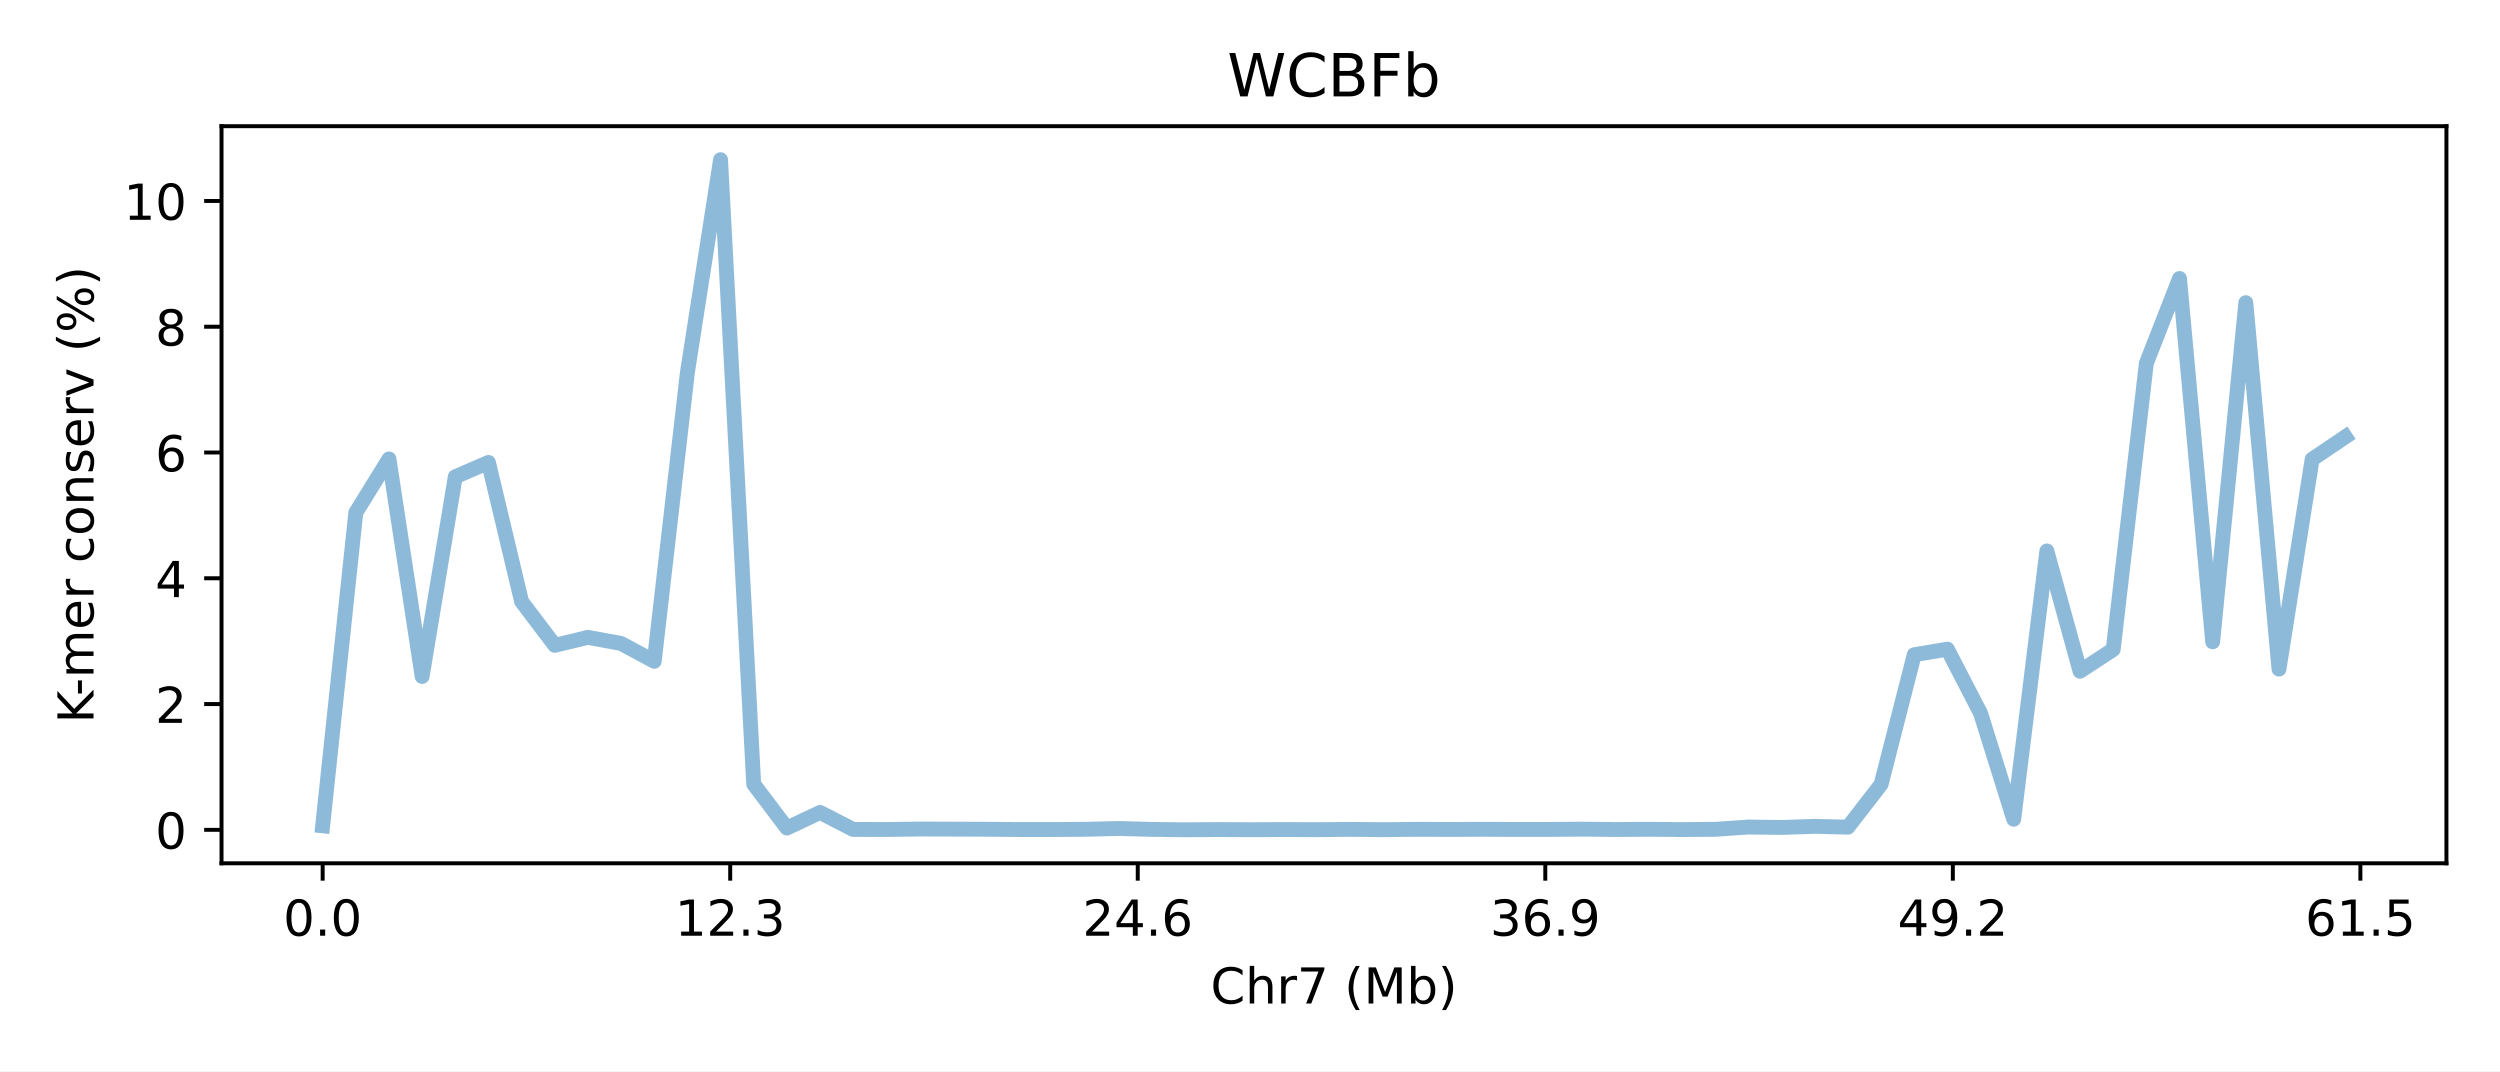
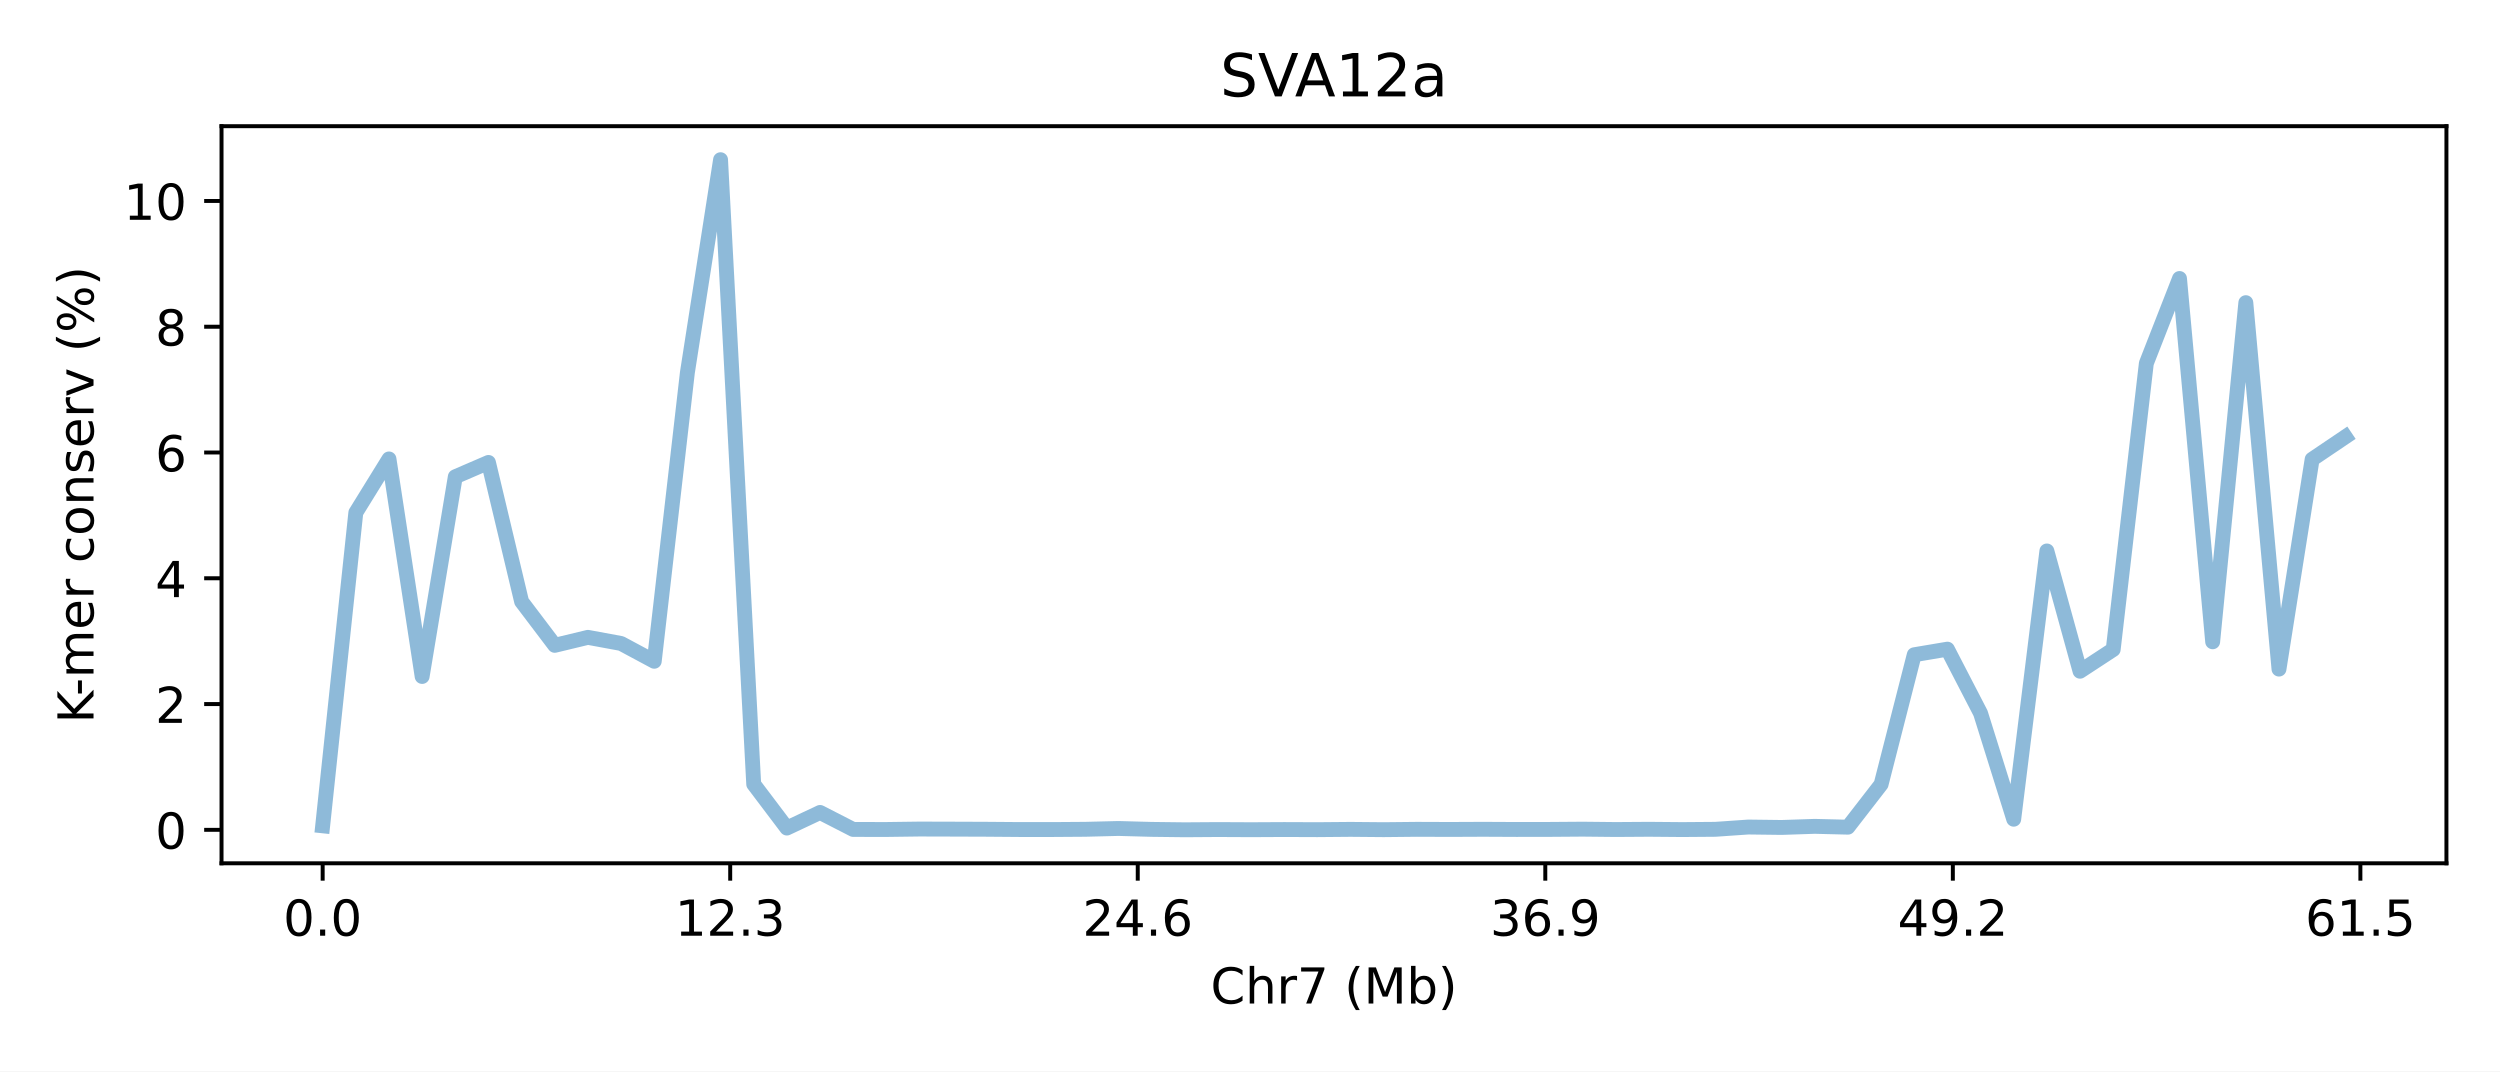
<svg xmlns="http://www.w3.org/2000/svg" xmlns:xlink="http://www.w3.org/1999/xlink" width="504pt" height="216pt" viewBox="0 0 504 216" version="1.1">
  <defs>
    <style type="text/css">*{stroke-linejoin: round; stroke-linecap: butt}</style>
  </defs>
  <g id="figure_1">
    <g id="patch_1">
      <path d="M 0 216  L 504 216  L 504 0  L 0 0  z " style="fill: #ffffff" />
    </g>
    <g id="axes_1">
      <g id="patch_2">
        <path d="M 44.66 174.04  L 493.2 174.04  L 493.2 25.44  L 44.66 25.44  z " style="fill: #ffffff" />
      </g>
      <g id="matplotlib.axis_1">
        <g id="xtick_1">
          <g id="line2d_1">
            <defs>
-               <path id="mfb480f0f99" d="M 0 0  L 0 3.5  " style="stroke: #000000; stroke-width: 0.8" />
+               <path id="m5f92cf9e1b" d="M 0 0  L 0 3.5  " style="stroke: #000000; stroke-width: 0.8" />
            </defs>
            <g>
-               <use xlink:href="#mfb480f0f99" x="65.048" y="174.04" style="stroke: #000000; stroke-width: 0.8" />
+               <use xlink:href="#m5f92cf9e1b" x="65.048" y="174.04" style="stroke: #000000; stroke-width: 0.8" />
            </g>
          </g>
          <g id="text_1">
            <g transform="translate(57.09662 188.6384) scale(0.1 -0.1)">
              <defs>
                <path id="DejaVuSans-30" d="M 2034 4250  Q 1547 4250 1301 3770  Q 1056 3291 1056 2328  Q 1056 1369 1301 889  Q 1547 409 2034 409  Q 2525 409 2770 889  Q 3016 1369 3016 2328  Q 3016 3291 2770 3770  Q 2525 4250 2034 4250  z M 2034 4750  Q 2819 4750 3233 4129  Q 3647 3509 3647 2328  Q 3647 1150 3233 529  Q 2819 -91 2034 -91  Q 1250 -91 836 529  Q 422 1150 422 2328  Q 422 3509 836 4129  Q 1250 4750 2034 4750  z " transform="scale(0.015625)" />
                <path id="DejaVuSans-2e" d="M 684 794  L 1344 794  L 1344 0  L 684 0  L 684 794  z " transform="scale(0.015625)" />
              </defs>
              <use xlink:href="#DejaVuSans-30" />
              <use xlink:href="#DejaVuSans-2e" x="63.623" />
              <use xlink:href="#DejaVuSans-30" x="95.41" />
            </g>
          </g>
        </g>
        <g id="xtick_2">
          <g id="line2d_2">
            <g>
-               <use xlink:href="#mfb480f0f99" x="147.209" y="174.04" style="stroke: #000000; stroke-width: 0.8" />
+               <use xlink:href="#m5f92cf9e1b" x="147.209" y="174.04" style="stroke: #000000; stroke-width: 0.8" />
            </g>
          </g>
          <g id="text_2">
            <g transform="translate(136.0764 188.6384) scale(0.1 -0.1)">
              <defs>
                <path id="DejaVuSans-31" d="M 794 531  L 1825 531  L 1825 4091  L 703 3866  L 703 4441  L 1819 4666  L 2450 4666  L 2450 531  L 3481 531  L 3481 0  L 794 0  L 794 531  z " transform="scale(0.015625)" />
                <path id="DejaVuSans-32" d="M 1228 531  L 3431 531  L 3431 0  L 469 0  L 469 531  Q 828 903 1448 1529  Q 2069 2156 2228 2338  Q 2531 2678 2651 2914  Q 2772 3150 2772 3378  Q 2772 3750 2511 3984  Q 2250 4219 1831 4219  Q 1534 4219 1204 4116  Q 875 4013 500 3803  L 500 4441  Q 881 4594 1212 4672  Q 1544 4750 1819 4750  Q 2544 4750 2975 4387  Q 3406 4025 3406 3419  Q 3406 3131 3298 2873  Q 3191 2616 2906 2266  Q 2828 2175 2409 1742  Q 1991 1309 1228 531  z " transform="scale(0.015625)" />
                <path id="DejaVuSans-33" d="M 2597 2516  Q 3050 2419 3304 2112  Q 3559 1806 3559 1356  Q 3559 666 3084 287  Q 2609 -91 1734 -91  Q 1441 -91 1130 -33  Q 819 25 488 141  L 488 750  Q 750 597 1062 519  Q 1375 441 1716 441  Q 2309 441 2620 675  Q 2931 909 2931 1356  Q 2931 1769 2642 2001  Q 2353 2234 1838 2234  L 1294 2234  L 1294 2753  L 1863 2753  Q 2328 2753 2575 2939  Q 2822 3125 2822 3475  Q 2822 3834 2567 4026  Q 2313 4219 1838 4219  Q 1578 4219 1281 4162  Q 984 4106 628 3988  L 628 4550  Q 988 4650 1302 4700  Q 1616 4750 1894 4750  Q 2613 4750 3031 4423  Q 3450 4097 3450 3541  Q 3450 3153 3228 2886  Q 3006 2619 2597 2516  z " transform="scale(0.015625)" />
              </defs>
              <use xlink:href="#DejaVuSans-31" />
              <use xlink:href="#DejaVuSans-32" x="63.623" />
              <use xlink:href="#DejaVuSans-2e" x="127.246" />
              <use xlink:href="#DejaVuSans-33" x="159.033" />
            </g>
          </g>
        </g>
        <g id="xtick_3">
          <g id="line2d_3">
            <g>
-               <use xlink:href="#mfb480f0f99" x="229.37" y="174.04" style="stroke: #000000; stroke-width: 0.8" />
+               <use xlink:href="#m5f92cf9e1b" x="229.37" y="174.04" style="stroke: #000000; stroke-width: 0.8" />
            </g>
          </g>
          <g id="text_3">
            <g transform="translate(218.2375 188.6384) scale(0.1 -0.1)">
              <defs>
                <path id="DejaVuSans-34" d="M 2419 4116  L 825 1625  L 2419 1625  L 2419 4116  z M 2253 4666  L 3047 4666  L 3047 1625  L 3713 1625  L 3713 1100  L 3047 1100  L 3047 0  L 2419 0  L 2419 1100  L 313 1100  L 313 1709  L 2253 4666  z " transform="scale(0.015625)" />
                <path id="DejaVuSans-36" d="M 2113 2584  Q 1688 2584 1439 2293  Q 1191 2003 1191 1497  Q 1191 994 1439 701  Q 1688 409 2113 409  Q 2538 409 2786 701  Q 3034 994 3034 1497  Q 3034 2003 2786 2293  Q 2538 2584 2113 2584  z M 3366 4563  L 3366 3988  Q 3128 4100 2886 4159  Q 2644 4219 2406 4219  Q 1781 4219 1451 3797  Q 1122 3375 1075 2522  Q 1259 2794 1537 2939  Q 1816 3084 2150 3084  Q 2853 3084 3261 2657  Q 3669 2231 3669 1497  Q 3669 778 3244 343  Q 2819 -91 2113 -91  Q 1303 -91 875 529  Q 447 1150 447 2328  Q 447 3434 972 4092  Q 1497 4750 2381 4750  Q 2619 4750 2861 4703  Q 3103 4656 3366 4563  z " transform="scale(0.015625)" />
              </defs>
              <use xlink:href="#DejaVuSans-32" />
              <use xlink:href="#DejaVuSans-34" x="63.623" />
              <use xlink:href="#DejaVuSans-2e" x="127.246" />
              <use xlink:href="#DejaVuSans-36" x="159.033" />
            </g>
          </g>
        </g>
        <g id="xtick_4">
          <g id="line2d_4">
            <g>
-               <use xlink:href="#mfb480f0f99" x="311.531" y="174.04" style="stroke: #000000; stroke-width: 0.8" />
+               <use xlink:href="#m5f92cf9e1b" x="311.531" y="174.04" style="stroke: #000000; stroke-width: 0.8" />
            </g>
          </g>
          <g id="text_4">
            <g transform="translate(300.3985 188.6384) scale(0.1 -0.1)">
              <defs>
                <path id="DejaVuSans-39" d="M 703 97  L 703 672  Q 941 559 1184 500  Q 1428 441 1663 441  Q 2288 441 2617 861  Q 2947 1281 2994 2138  Q 2813 1869 2534 1725  Q 2256 1581 1919 1581  Q 1219 1581 811 2004  Q 403 2428 403 3163  Q 403 3881 828 4315  Q 1253 4750 1959 4750  Q 2769 4750 3195 4129  Q 3622 3509 3622 2328  Q 3622 1225 3098 567  Q 2575 -91 1691 -91  Q 1453 -91 1209 -44  Q 966 3 703 97  z M 1959 2075  Q 2384 2075 2632 2365  Q 2881 2656 2881 3163  Q 2881 3666 2632 3958  Q 2384 4250 1959 4250  Q 1534 4250 1286 3958  Q 1038 3666 1038 3163  Q 1038 2656 1286 2365  Q 1534 2075 1959 2075  z " transform="scale(0.015625)" />
              </defs>
              <use xlink:href="#DejaVuSans-33" />
              <use xlink:href="#DejaVuSans-36" x="63.623" />
              <use xlink:href="#DejaVuSans-2e" x="127.246" />
              <use xlink:href="#DejaVuSans-39" x="159.033" />
            </g>
          </g>
        </g>
        <g id="xtick_5">
          <g id="line2d_5">
            <g>
-               <use xlink:href="#mfb480f0f99" x="393.692" y="174.04" style="stroke: #000000; stroke-width: 0.8" />
+               <use xlink:href="#m5f92cf9e1b" x="393.692" y="174.04" style="stroke: #000000; stroke-width: 0.8" />
            </g>
          </g>
          <g id="text_5">
            <g transform="translate(382.5596 188.6384) scale(0.1 -0.1)">
              <use xlink:href="#DejaVuSans-34" />
              <use xlink:href="#DejaVuSans-39" x="63.623" />
              <use xlink:href="#DejaVuSans-2e" x="127.246" />
              <use xlink:href="#DejaVuSans-32" x="159.033" />
            </g>
          </g>
        </g>
        <g id="xtick_6">
          <g id="line2d_6">
            <g>
-               <use xlink:href="#mfb480f0f99" x="475.853" y="174.04" style="stroke: #000000; stroke-width: 0.8" />
+               <use xlink:href="#m5f92cf9e1b" x="475.853" y="174.04" style="stroke: #000000; stroke-width: 0.8" />
            </g>
          </g>
          <g id="text_6">
            <g transform="translate(464.7206 188.6384) scale(0.1 -0.1)">
              <defs>
                <path id="DejaVuSans-35" d="M 691 4666  L 3169 4666  L 3169 4134  L 1269 4134  L 1269 2991  Q 1406 3038 1543 3061  Q 1681 3084 1819 3084  Q 2600 3084 3056 2656  Q 3513 2228 3513 1497  Q 3513 744 3044 326  Q 2575 -91 1722 -91  Q 1428 -91 1123 -41  Q 819 9 494 109  L 494 744  Q 775 591 1075 516  Q 1375 441 1709 441  Q 2250 441 2565 725  Q 2881 1009 2881 1497  Q 2881 1984 2565 2268  Q 2250 2553 1709 2553  Q 1456 2553 1204 2497  Q 953 2441 691 2322  L 691 4666  z " transform="scale(0.015625)" />
              </defs>
              <use xlink:href="#DejaVuSans-36" />
              <use xlink:href="#DejaVuSans-31" x="63.623" />
              <use xlink:href="#DejaVuSans-2e" x="127.246" />
              <use xlink:href="#DejaVuSans-35" x="159.033" />
            </g>
          </g>
        </g>
        <g id="text_7">
          <g transform="translate(244.0542 202.3166) scale(0.1 -0.1)">
            <defs>
              <path id="DejaVuSans-43" d="M 4122 4306  L 4122 3641  Q 3803 3938 3442 4084  Q 3081 4231 2675 4231  Q 1875 4231 1450 3742  Q 1025 3253 1025 2328  Q 1025 1406 1450 917  Q 1875 428 2675 428  Q 3081 428 3442 575  Q 3803 722 4122 1019  L 4122 359  Q 3791 134 3420 21  Q 3050 -91 2638 -91  Q 1578 -91 968 557  Q 359 1206 359 2328  Q 359 3453 968 4101  Q 1578 4750 2638 4750  Q 3056 4750 3426 4639  Q 3797 4528 4122 4306  z " transform="scale(0.015625)" />
              <path id="DejaVuSans-68" d="M 3513 2113  L 3513 0  L 2938 0  L 2938 2094  Q 2938 2591 2744 2837  Q 2550 3084 2163 3084  Q 1697 3084 1428 2787  Q 1159 2491 1159 1978  L 1159 0  L 581 0  L 581 4863  L 1159 4863  L 1159 2956  Q 1366 3272 1645 3428  Q 1925 3584 2291 3584  Q 2894 3584 3203 3211  Q 3513 2838 3513 2113  z " transform="scale(0.015625)" />
              <path id="DejaVuSans-72" d="M 2631 2963  Q 2534 3019 2420 3045  Q 2306 3072 2169 3072  Q 1681 3072 1420 2755  Q 1159 2438 1159 1844  L 1159 0  L 581 0  L 581 3500  L 1159 3500  L 1159 2956  Q 1341 3275 1631 3429  Q 1922 3584 2338 3584  Q 2397 3584 2469 3576  Q 2541 3569 2628 3553  L 2631 2963  z " transform="scale(0.015625)" />
              <path id="DejaVuSans-37" d="M 525 4666  L 3525 4666  L 3525 4397  L 1831 0  L 1172 0  L 2766 4134  L 525 4134  L 525 4666  z " transform="scale(0.015625)" />
              <path id="DejaVuSans-20" transform="scale(0.015625)" />
              <path id="DejaVuSans-28" d="M 1984 4856  Q 1566 4138 1362 3434  Q 1159 2731 1159 2009  Q 1159 1288 1364 580  Q 1569 -128 1984 -844  L 1484 -844  Q 1016 -109 783 600  Q 550 1309 550 2009  Q 550 2706 781 3412  Q 1013 4119 1484 4856  L 1984 4856  z " transform="scale(0.015625)" />
              <path id="DejaVuSans-4d" d="M 628 4666  L 1569 4666  L 2759 1491  L 3956 4666  L 4897 4666  L 4897 0  L 4281 0  L 4281 4097  L 3078 897  L 2444 897  L 1241 4097  L 1241 0  L 628 0  L 628 4666  z " transform="scale(0.015625)" />
              <path id="DejaVuSans-62" d="M 3116 1747  Q 3116 2381 2855 2742  Q 2594 3103 2138 3103  Q 1681 3103 1420 2742  Q 1159 2381 1159 1747  Q 1159 1113 1420 752  Q 1681 391 2138 391  Q 2594 391 2855 752  Q 3116 1113 3116 1747  z M 1159 2969  Q 1341 3281 1617 3432  Q 1894 3584 2278 3584  Q 2916 3584 3314 3078  Q 3713 2572 3713 1747  Q 3713 922 3314 415  Q 2916 -91 2278 -91  Q 1894 -91 1617 61  Q 1341 213 1159 525  L 1159 0  L 581 0  L 581 4863  L 1159 4863  L 1159 2969  z " transform="scale(0.015625)" />
              <path id="DejaVuSans-29" d="M 513 4856  L 1013 4856  Q 1481 4119 1714 3412  Q 1947 2706 1947 2009  Q 1947 1309 1714 600  Q 1481 -109 1013 -844  L 513 -844  Q 928 -128 1133 580  Q 1338 1288 1338 2009  Q 1338 2731 1133 3434  Q 928 4138 513 4856  z " transform="scale(0.015625)" />
            </defs>
            <use xlink:href="#DejaVuSans-43" />
            <use xlink:href="#DejaVuSans-68" x="69.824" />
            <use xlink:href="#DejaVuSans-72" x="133.203" />
            <use xlink:href="#DejaVuSans-37" x="174.316" />
            <use xlink:href="#DejaVuSans-20" x="237.939" />
            <use xlink:href="#DejaVuSans-28" x="269.727" />
            <use xlink:href="#DejaVuSans-4d" x="308.74" />
            <use xlink:href="#DejaVuSans-62" x="395.02" />
            <use xlink:href="#DejaVuSans-29" x="458.496" />
          </g>
        </g>
      </g>
      <g id="matplotlib.axis_2">
        <g id="ytick_1">
          <g id="line2d_7">
            <defs>
-               <path id="m364871e36a" d="M 0 0  L -3.5 0  " style="stroke: #000000; stroke-width: 0.8" />
+               <path id="m4e7dfa4295" d="M 0 0  L -3.5 0  " style="stroke: #000000; stroke-width: 0.8" />
            </defs>
            <g>
-               <use xlink:href="#m364871e36a" x="44.66" y="167.293" style="stroke: #000000; stroke-width: 0.8" />
+               <use xlink:href="#m4e7dfa4295" x="44.66" y="167.293" style="stroke: #000000; stroke-width: 0.8" />
            </g>
          </g>
          <g id="text_8">
            <g transform="translate(31.2975 171.092) scale(0.1 -0.1)">
              <use xlink:href="#DejaVuSans-30" />
            </g>
          </g>
        </g>
        <g id="ytick_2">
          <g id="line2d_8">
            <g>
-               <use xlink:href="#m364871e36a" x="44.66" y="141.937" style="stroke: #000000; stroke-width: 0.8" />
+               <use xlink:href="#m4e7dfa4295" x="44.66" y="141.937" style="stroke: #000000; stroke-width: 0.8" />
            </g>
          </g>
          <g id="text_9">
            <g transform="translate(31.2975 145.7358) scale(0.1 -0.1)">
              <use xlink:href="#DejaVuSans-32" />
            </g>
          </g>
        </g>
        <g id="ytick_3">
          <g id="line2d_9">
            <g>
-               <use xlink:href="#m364871e36a" x="44.66" y="116.58" style="stroke: #000000; stroke-width: 0.8" />
+               <use xlink:href="#m4e7dfa4295" x="44.66" y="116.58" style="stroke: #000000; stroke-width: 0.8" />
            </g>
          </g>
          <g id="text_10">
            <g transform="translate(31.2975 120.3796) scale(0.1 -0.1)">
              <use xlink:href="#DejaVuSans-34" />
            </g>
          </g>
        </g>
        <g id="ytick_4">
          <g id="line2d_10">
            <g>
-               <use xlink:href="#m364871e36a" x="44.66" y="91.224" style="stroke: #000000; stroke-width: 0.8" />
+               <use xlink:href="#m4e7dfa4295" x="44.66" y="91.224" style="stroke: #000000; stroke-width: 0.8" />
            </g>
          </g>
          <g id="text_11">
            <g transform="translate(31.2975 95.02338) scale(0.1 -0.1)">
              <use xlink:href="#DejaVuSans-36" />
            </g>
          </g>
        </g>
        <g id="ytick_5">
          <g id="line2d_11">
            <g>
-               <use xlink:href="#m364871e36a" x="44.66" y="65.868" style="stroke: #000000; stroke-width: 0.8" />
+               <use xlink:href="#m4e7dfa4295" x="44.66" y="65.868" style="stroke: #000000; stroke-width: 0.8" />
            </g>
          </g>
          <g id="text_12">
            <g transform="translate(31.2975 69.66717) scale(0.1 -0.1)">
              <defs>
                <path id="DejaVuSans-38" d="M 2034 2216  Q 1584 2216 1326 1975  Q 1069 1734 1069 1313  Q 1069 891 1326 650  Q 1584 409 2034 409  Q 2484 409 2743 651  Q 3003 894 3003 1313  Q 3003 1734 2745 1975  Q 2488 2216 2034 2216  z M 1403 2484  Q 997 2584 770 2862  Q 544 3141 544 3541  Q 544 4100 942 4425  Q 1341 4750 2034 4750  Q 2731 4750 3128 4425  Q 3525 4100 3525 3541  Q 3525 3141 3298 2862  Q 3072 2584 2669 2484  Q 3125 2378 3379 2068  Q 3634 1759 3634 1313  Q 3634 634 3220 271  Q 2806 -91 2034 -91  Q 1263 -91 848 271  Q 434 634 434 1313  Q 434 1759 690 2068  Q 947 2378 1403 2484  z M 1172 3481  Q 1172 3119 1398 2916  Q 1625 2713 2034 2713  Q 2441 2713 2670 2916  Q 2900 3119 2900 3481  Q 2900 3844 2670 4047  Q 2441 4250 2034 4250  Q 1625 4250 1398 4047  Q 1172 3844 1172 3481  z " transform="scale(0.015625)" />
              </defs>
              <use xlink:href="#DejaVuSans-38" />
            </g>
          </g>
        </g>
        <g id="ytick_6">
          <g id="line2d_12">
            <g>
-               <use xlink:href="#m364871e36a" x="44.66" y="40.512" style="stroke: #000000; stroke-width: 0.8" />
+               <use xlink:href="#m4e7dfa4295" x="44.66" y="40.512" style="stroke: #000000; stroke-width: 0.8" />
            </g>
          </g>
          <g id="text_13">
            <g transform="translate(24.935 44.31097) scale(0.1 -0.1)">
              <use xlink:href="#DejaVuSans-31" />
              <use xlink:href="#DejaVuSans-30" x="63.623" />
            </g>
          </g>
        </g>
        <g id="text_14">
          <g transform="translate(18.85531 145.8041) rotate(-90) scale(0.1 -0.1)">
            <defs>
              <path id="DejaVuSans-4b" d="M 628 4666  L 1259 4666  L 1259 2694  L 3353 4666  L 4166 4666  L 1850 2491  L 4331 0  L 3500 0  L 1259 2247  L 1259 0  L 628 0  L 628 4666  z " transform="scale(0.015625)" />
              <path id="DejaVuSans-2d" d="M 313 2009  L 1997 2009  L 1997 1497  L 313 1497  L 313 2009  z " transform="scale(0.015625)" />
              <path id="DejaVuSans-6d" d="M 3328 2828  Q 3544 3216 3844 3400  Q 4144 3584 4550 3584  Q 5097 3584 5394 3201  Q 5691 2819 5691 2113  L 5691 0  L 5113 0  L 5113 2094  Q 5113 2597 4934 2840  Q 4756 3084 4391 3084  Q 3944 3084 3684 2787  Q 3425 2491 3425 1978  L 3425 0  L 2847 0  L 2847 2094  Q 2847 2600 2669 2842  Q 2491 3084 2119 3084  Q 1678 3084 1418 2786  Q 1159 2488 1159 1978  L 1159 0  L 581 0  L 581 3500  L 1159 3500  L 1159 2956  Q 1356 3278 1631 3431  Q 1906 3584 2284 3584  Q 2666 3584 2933 3390  Q 3200 3197 3328 2828  z " transform="scale(0.015625)" />
              <path id="DejaVuSans-65" d="M 3597 1894  L 3597 1613  L 953 1613  Q 991 1019 1311 708  Q 1631 397 2203 397  Q 2534 397 2845 478  Q 3156 559 3463 722  L 3463 178  Q 3153 47 2828 -22  Q 2503 -91 2169 -91  Q 1331 -91 842 396  Q 353 884 353 1716  Q 353 2575 817 3079  Q 1281 3584 2069 3584  Q 2775 3584 3186 3129  Q 3597 2675 3597 1894  z M 3022 2063  Q 3016 2534 2758 2815  Q 2500 3097 2075 3097  Q 1594 3097 1305 2825  Q 1016 2553 972 2059  L 3022 2063  z " transform="scale(0.015625)" />
              <path id="DejaVuSans-63" d="M 3122 3366  L 3122 2828  Q 2878 2963 2633 3030  Q 2388 3097 2138 3097  Q 1578 3097 1268 2742  Q 959 2388 959 1747  Q 959 1106 1268 751  Q 1578 397 2138 397  Q 2388 397 2633 464  Q 2878 531 3122 666  L 3122 134  Q 2881 22 2623 -34  Q 2366 -91 2075 -91  Q 1284 -91 818 406  Q 353 903 353 1747  Q 353 2603 823 3093  Q 1294 3584 2113 3584  Q 2378 3584 2631 3529  Q 2884 3475 3122 3366  z " transform="scale(0.015625)" />
              <path id="DejaVuSans-6f" d="M 1959 3097  Q 1497 3097 1228 2736  Q 959 2375 959 1747  Q 959 1119 1226 758  Q 1494 397 1959 397  Q 2419 397 2687 759  Q 2956 1122 2956 1747  Q 2956 2369 2687 2733  Q 2419 3097 1959 3097  z M 1959 3584  Q 2709 3584 3137 3096  Q 3566 2609 3566 1747  Q 3566 888 3137 398  Q 2709 -91 1959 -91  Q 1206 -91 779 398  Q 353 888 353 1747  Q 353 2609 779 3096  Q 1206 3584 1959 3584  z " transform="scale(0.015625)" />
              <path id="DejaVuSans-6e" d="M 3513 2113  L 3513 0  L 2938 0  L 2938 2094  Q 2938 2591 2744 2837  Q 2550 3084 2163 3084  Q 1697 3084 1428 2787  Q 1159 2491 1159 1978  L 1159 0  L 581 0  L 581 3500  L 1159 3500  L 1159 2956  Q 1366 3272 1645 3428  Q 1925 3584 2291 3584  Q 2894 3584 3203 3211  Q 3513 2838 3513 2113  z " transform="scale(0.015625)" />
              <path id="DejaVuSans-73" d="M 2834 3397  L 2834 2853  Q 2591 2978 2328 3040  Q 2066 3103 1784 3103  Q 1356 3103 1142 2972  Q 928 2841 928 2578  Q 928 2378 1081 2264  Q 1234 2150 1697 2047  L 1894 2003  Q 2506 1872 2764 1633  Q 3022 1394 3022 966  Q 3022 478 2636 193  Q 2250 -91 1575 -91  Q 1294 -91 989 -36  Q 684 19 347 128  L 347 722  Q 666 556 975 473  Q 1284 391 1588 391  Q 1994 391 2212 530  Q 2431 669 2431 922  Q 2431 1156 2273 1281  Q 2116 1406 1581 1522  L 1381 1569  Q 847 1681 609 1914  Q 372 2147 372 2553  Q 372 3047 722 3315  Q 1072 3584 1716 3584  Q 2034 3584 2315 3537  Q 2597 3491 2834 3397  z " transform="scale(0.015625)" />
              <path id="DejaVuSans-76" d="M 191 3500  L 800 3500  L 1894 563  L 2988 3500  L 3597 3500  L 2284 0  L 1503 0  L 191 3500  z " transform="scale(0.015625)" />
              <path id="DejaVuSans-25" d="M 4653 2053  Q 4381 2053 4226 1822  Q 4072 1591 4072 1178  Q 4072 772 4226 539  Q 4381 306 4653 306  Q 4919 306 5073 539  Q 5228 772 5228 1178  Q 5228 1588 5073 1820  Q 4919 2053 4653 2053  z M 4653 2450  Q 5147 2450 5437 2106  Q 5728 1763 5728 1178  Q 5728 594 5436 251  Q 5144 -91 4653 -91  Q 4153 -91 3862 251  Q 3572 594 3572 1178  Q 3572 1766 3864 2108  Q 4156 2450 4653 2450  z M 1428 4353  Q 1159 4353 1004 4120  Q 850 3888 850 3481  Q 850 3069 1003 2837  Q 1156 2606 1428 2606  Q 1700 2606 1854 2837  Q 2009 3069 2009 3481  Q 2009 3884 1853 4118  Q 1697 4353 1428 4353  z M 4250 4750  L 4750 4750  L 1831 -91  L 1331 -91  L 4250 4750  z M 1428 4750  Q 1922 4750 2215 4408  Q 2509 4066 2509 3481  Q 2509 2891 2217 2550  Q 1925 2209 1428 2209  Q 931 2209 642 2551  Q 353 2894 353 3481  Q 353 4063 643 4406  Q 934 4750 1428 4750  z " transform="scale(0.015625)" />
            </defs>
            <use xlink:href="#DejaVuSans-4b" />
            <use xlink:href="#DejaVuSans-2d" x="55.076" />
            <use xlink:href="#DejaVuSans-6d" x="91.16" />
            <use xlink:href="#DejaVuSans-65" x="188.572" />
            <use xlink:href="#DejaVuSans-72" x="250.096" />
            <use xlink:href="#DejaVuSans-20" x="291.209" />
            <use xlink:href="#DejaVuSans-63" x="322.996" />
            <use xlink:href="#DejaVuSans-6f" x="377.977" />
            <use xlink:href="#DejaVuSans-6e" x="439.158" />
            <use xlink:href="#DejaVuSans-73" x="502.537" />
            <use xlink:href="#DejaVuSans-65" x="554.637" />
            <use xlink:href="#DejaVuSans-72" x="616.16" />
            <use xlink:href="#DejaVuSans-76" x="657.273" />
            <use xlink:href="#DejaVuSans-20" x="716.453" />
            <use xlink:href="#DejaVuSans-28" x="748.24" />
            <use xlink:href="#DejaVuSans-25" x="787.254" />
            <use xlink:href="#DejaVuSans-29" x="882.273" />
          </g>
        </g>
      </g>
      <g id="line2d_13">
-         <path d="M 65.048 166.484  L 71.733 103.34  L 78.417 92.523  L 85.102 136.377  L 91.787 96.112  L 98.471 93.229  L 105.156 121.276  L 111.841 130.101  L 118.525 128.49  L 125.21 129.724  L 131.895 133.311  L 138.579 75.1  L 145.264 32.195  L 151.949 158.091  L 158.633 166.936  L 165.318 163.789  L 172.003 167.215  L 178.687 167.226  L 185.372 167.134  L 192.057 167.153  L 198.741 167.178  L 205.426 167.233  L 212.11 167.235  L 218.795 167.187  L 225.48 167.02  L 232.164 167.203  L 238.849 167.285  L 245.534 167.237  L 252.218 167.27  L 258.903 167.234  L 265.588 167.26  L 272.272 167.201  L 278.957 167.262  L 285.642 167.192  L 292.326 167.217  L 299.011 167.186  L 305.696 167.219  L 312.38 167.21  L 319.065 167.159  L 325.75 167.231  L 332.434 167.185  L 339.119 167.243  L 345.803 167.19  L 352.488 166.729  L 359.173 166.815  L 365.857 166.592  L 372.542 166.759  L 379.227 158.125  L 385.911 131.997  L 392.596 130.869  L 399.281 143.792  L 405.965 165.153  L 412.65 111.075  L 419.335 135.319  L 426.019 130.942  L 432.704 73.238  L 439.389 56.144  L 446.073 129.385  L 452.758 61.017  L 459.443 134.889  L 466.127 92.588  L 472.812 88.073  " clip-path="url(#p955e9dc61b)" style="fill: none; stroke: #1f77b4; stroke-opacity: 0.5; stroke-width: 3; stroke-linecap: square" />
+         <path d="M 65.048 166.484  L 71.733 103.34  L 78.417 92.523  L 85.102 136.377  L 91.787 96.112  L 98.471 93.229  L 105.156 121.276  L 111.841 130.101  L 118.525 128.49  L 125.21 129.724  L 131.895 133.311  L 138.579 75.1  L 145.264 32.195  L 151.949 158.091  L 158.633 166.936  L 165.318 163.789  L 172.003 167.215  L 178.687 167.226  L 185.372 167.134  L 192.057 167.153  L 198.741 167.178  L 205.426 167.233  L 212.11 167.235  L 218.795 167.187  L 225.48 167.02  L 232.164 167.203  L 238.849 167.285  L 245.534 167.237  L 252.218 167.27  L 258.903 167.234  L 265.588 167.26  L 272.272 167.201  L 278.957 167.262  L 285.642 167.192  L 292.326 167.217  L 299.011 167.186  L 305.696 167.219  L 312.38 167.21  L 319.065 167.159  L 325.75 167.231  L 332.434 167.185  L 339.119 167.243  L 345.803 167.19  L 352.488 166.729  L 359.173 166.815  L 365.857 166.592  L 372.542 166.759  L 379.227 158.125  L 385.911 131.997  L 392.596 130.869  L 399.281 143.792  L 405.965 165.153  L 412.65 111.075  L 419.335 135.319  L 426.019 130.942  L 432.704 73.238  L 439.389 56.144  L 446.073 129.385  L 452.758 61.017  L 459.443 134.889  L 466.127 92.588  L 472.812 88.073  " clip-path="url(#p69f95da33e)" style="fill: none; stroke: #1f77b4; stroke-opacity: 0.5; stroke-width: 3; stroke-linecap: square" />
      </g>
      <g id="patch_3">
        <path d="M 44.66 174.04  L 44.66 25.44  " style="fill: none; stroke: #000000; stroke-width: 0.8; stroke-linejoin: miter; stroke-linecap: square" />
      </g>
      <g id="patch_4">
        <path d="M 493.2 174.04  L 493.2 25.44  " style="fill: none; stroke: #000000; stroke-width: 0.8; stroke-linejoin: miter; stroke-linecap: square" />
      </g>
      <g id="patch_5">
        <path d="M 44.66 174.04  L 493.2 174.04  " style="fill: none; stroke: #000000; stroke-width: 0.8; stroke-linejoin: miter; stroke-linecap: square" />
      </g>
      <g id="patch_6">
        <path d="M 44.66 25.44  L 493.2 25.44  " style="fill: none; stroke: #000000; stroke-width: 0.8; stroke-linejoin: miter; stroke-linecap: square" />
      </g>
      <g id="text_15">
-         <g transform="translate(247.4313 19.44) scale(0.12 -0.12)">
+         <g transform="translate(245.9828 19.44) scale(0.12 -0.12)">
          <defs>
-             <path id="DejaVuSans-57" d="M 213 4666  L 850 4666  L 1831 722  L 2809 4666  L 3519 4666  L 4500 722  L 5478 4666  L 6119 4666  L 4947 0  L 4153 0  L 3169 4050  L 2175 0  L 1381 0  L 213 4666  z " transform="scale(0.015625)" />
-             <path id="DejaVuSans-42" d="M 1259 2228  L 1259 519  L 2272 519  Q 2781 519 3026 730  Q 3272 941 3272 1375  Q 3272 1813 3026 2020  Q 2781 2228 2272 2228  L 1259 2228  z M 1259 4147  L 1259 2741  L 2194 2741  Q 2656 2741 2882 2914  Q 3109 3088 3109 3444  Q 3109 3797 2882 3972  Q 2656 4147 2194 4147  L 1259 4147  z M 628 4666  L 2241 4666  Q 2963 4666 3353 4366  Q 3744 4066 3744 3513  Q 3744 3084 3544 2831  Q 3344 2578 2956 2516  Q 3422 2416 3680 2098  Q 3938 1781 3938 1306  Q 3938 681 3513 340  Q 3088 0 2303 0  L 628 0  L 628 4666  z " transform="scale(0.015625)" />
-             <path id="DejaVuSans-46" d="M 628 4666  L 3309 4666  L 3309 4134  L 1259 4134  L 1259 2759  L 3109 2759  L 3109 2228  L 1259 2228  L 1259 0  L 628 0  L 628 4666  z " transform="scale(0.015625)" />
+             <path id="DejaVuSans-53" d="M 3425 4513  L 3425 3897  Q 3066 4069 2747 4153  Q 2428 4238 2131 4238  Q 1616 4238 1336 4038  Q 1056 3838 1056 3469  Q 1056 3159 1242 3001  Q 1428 2844 1947 2747  L 2328 2669  Q 3034 2534 3370 2195  Q 3706 1856 3706 1288  Q 3706 609 3251 259  Q 2797 -91 1919 -91  Q 1588 -91 1214 -16  Q 841 59 441 206  L 441 856  Q 825 641 1194 531  Q 1563 422 1919 422  Q 2459 422 2753 634  Q 3047 847 3047 1241  Q 3047 1584 2836 1778  Q 2625 1972 2144 2069  L 1759 2144  Q 1053 2284 737 2584  Q 422 2884 422 3419  Q 422 4038 858 4394  Q 1294 4750 2059 4750  Q 2388 4750 2728 4690  Q 3069 4631 3425 4513  z " transform="scale(0.015625)" />
+             <path id="DejaVuSans-56" d="M 1831 0  L 50 4666  L 709 4666  L 2188 738  L 3669 4666  L 4325 4666  L 2547 0  L 1831 0  z " transform="scale(0.015625)" />
+             <path id="DejaVuSans-41" d="M 2188 4044  L 1331 1722  L 3047 1722  L 2188 4044  z M 1831 4666  L 2547 4666  L 4325 0  L 3669 0  L 3244 1197  L 1141 1197  L 716 0  L 50 0  L 1831 4666  z " transform="scale(0.015625)" />
+             <path id="DejaVuSans-61" d="M 2194 1759  Q 1497 1759 1228 1600  Q 959 1441 959 1056  Q 959 750 1161 570  Q 1363 391 1709 391  Q 2188 391 2477 730  Q 2766 1069 2766 1631  L 2766 1759  L 2194 1759  z M 3341 1997  L 3341 0  L 2766 0  L 2766 531  Q 2569 213 2275 61  Q 1981 -91 1556 -91  Q 1019 -91 701 211  Q 384 513 384 1019  Q 384 1609 779 1909  Q 1175 2209 1959 2209  L 2766 2209  L 2766 2266  Q 2766 2663 2505 2880  Q 2244 3097 1772 3097  Q 1472 3097 1187 3025  Q 903 2953 641 2809  L 641 3341  Q 956 3463 1253 3523  Q 1550 3584 1831 3584  Q 2591 3584 2966 3190  Q 3341 2797 3341 1997  z " transform="scale(0.015625)" />
          </defs>
-           <use xlink:href="#DejaVuSans-57" />
-           <use xlink:href="#DejaVuSans-43" x="98.877" />
-           <use xlink:href="#DejaVuSans-42" x="168.701" />
-           <use xlink:href="#DejaVuSans-46" x="237.305" />
-           <use xlink:href="#DejaVuSans-62" x="294.824" />
+           <use xlink:href="#DejaVuSans-53" />
+           <use xlink:href="#DejaVuSans-56" x="63.477" />
+           <use xlink:href="#DejaVuSans-41" x="125.51" />
+           <use xlink:href="#DejaVuSans-31" x="193.918" />
+           <use xlink:href="#DejaVuSans-32" x="257.541" />
+           <use xlink:href="#DejaVuSans-61" x="321.164" />
        </g>
      </g>
    </g>
  </g>
  <defs>
-     <clipPath id="p955e9dc61b">
+     <clipPath id="p69f95da33e">
      <rect x="44.66" y="25.44" width="448.54" height="148.6" />
    </clipPath>
  </defs>
</svg>
